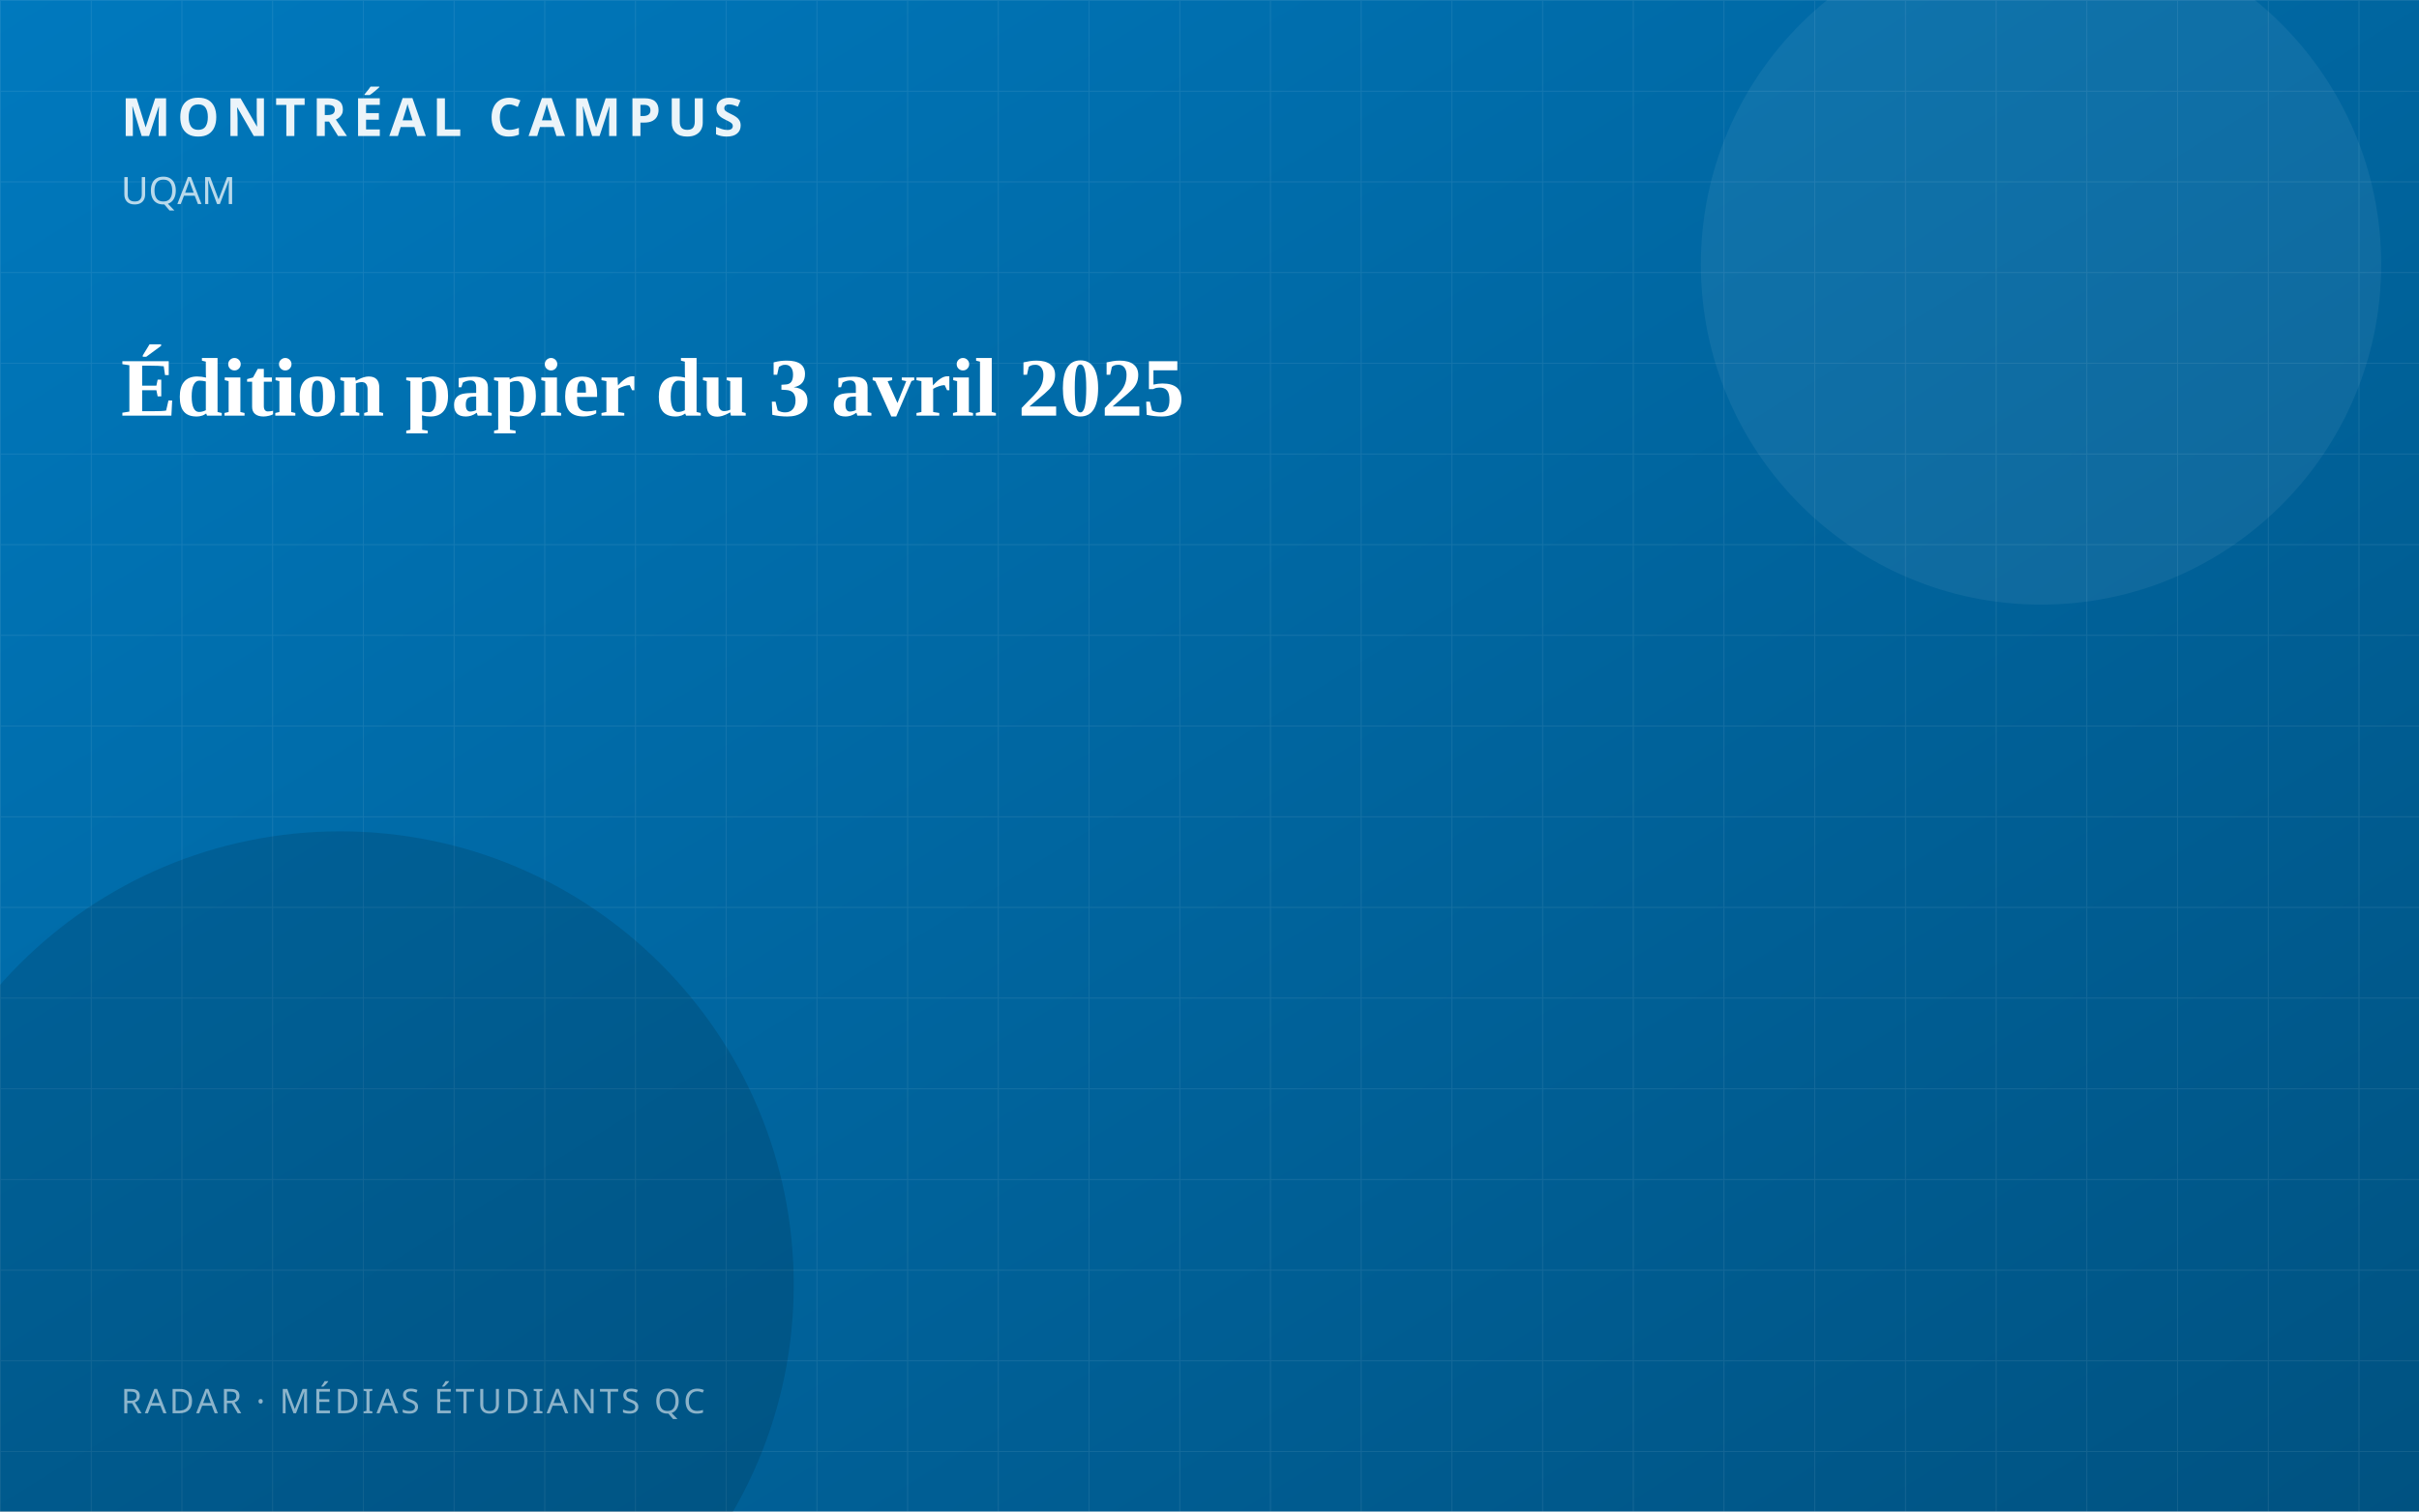
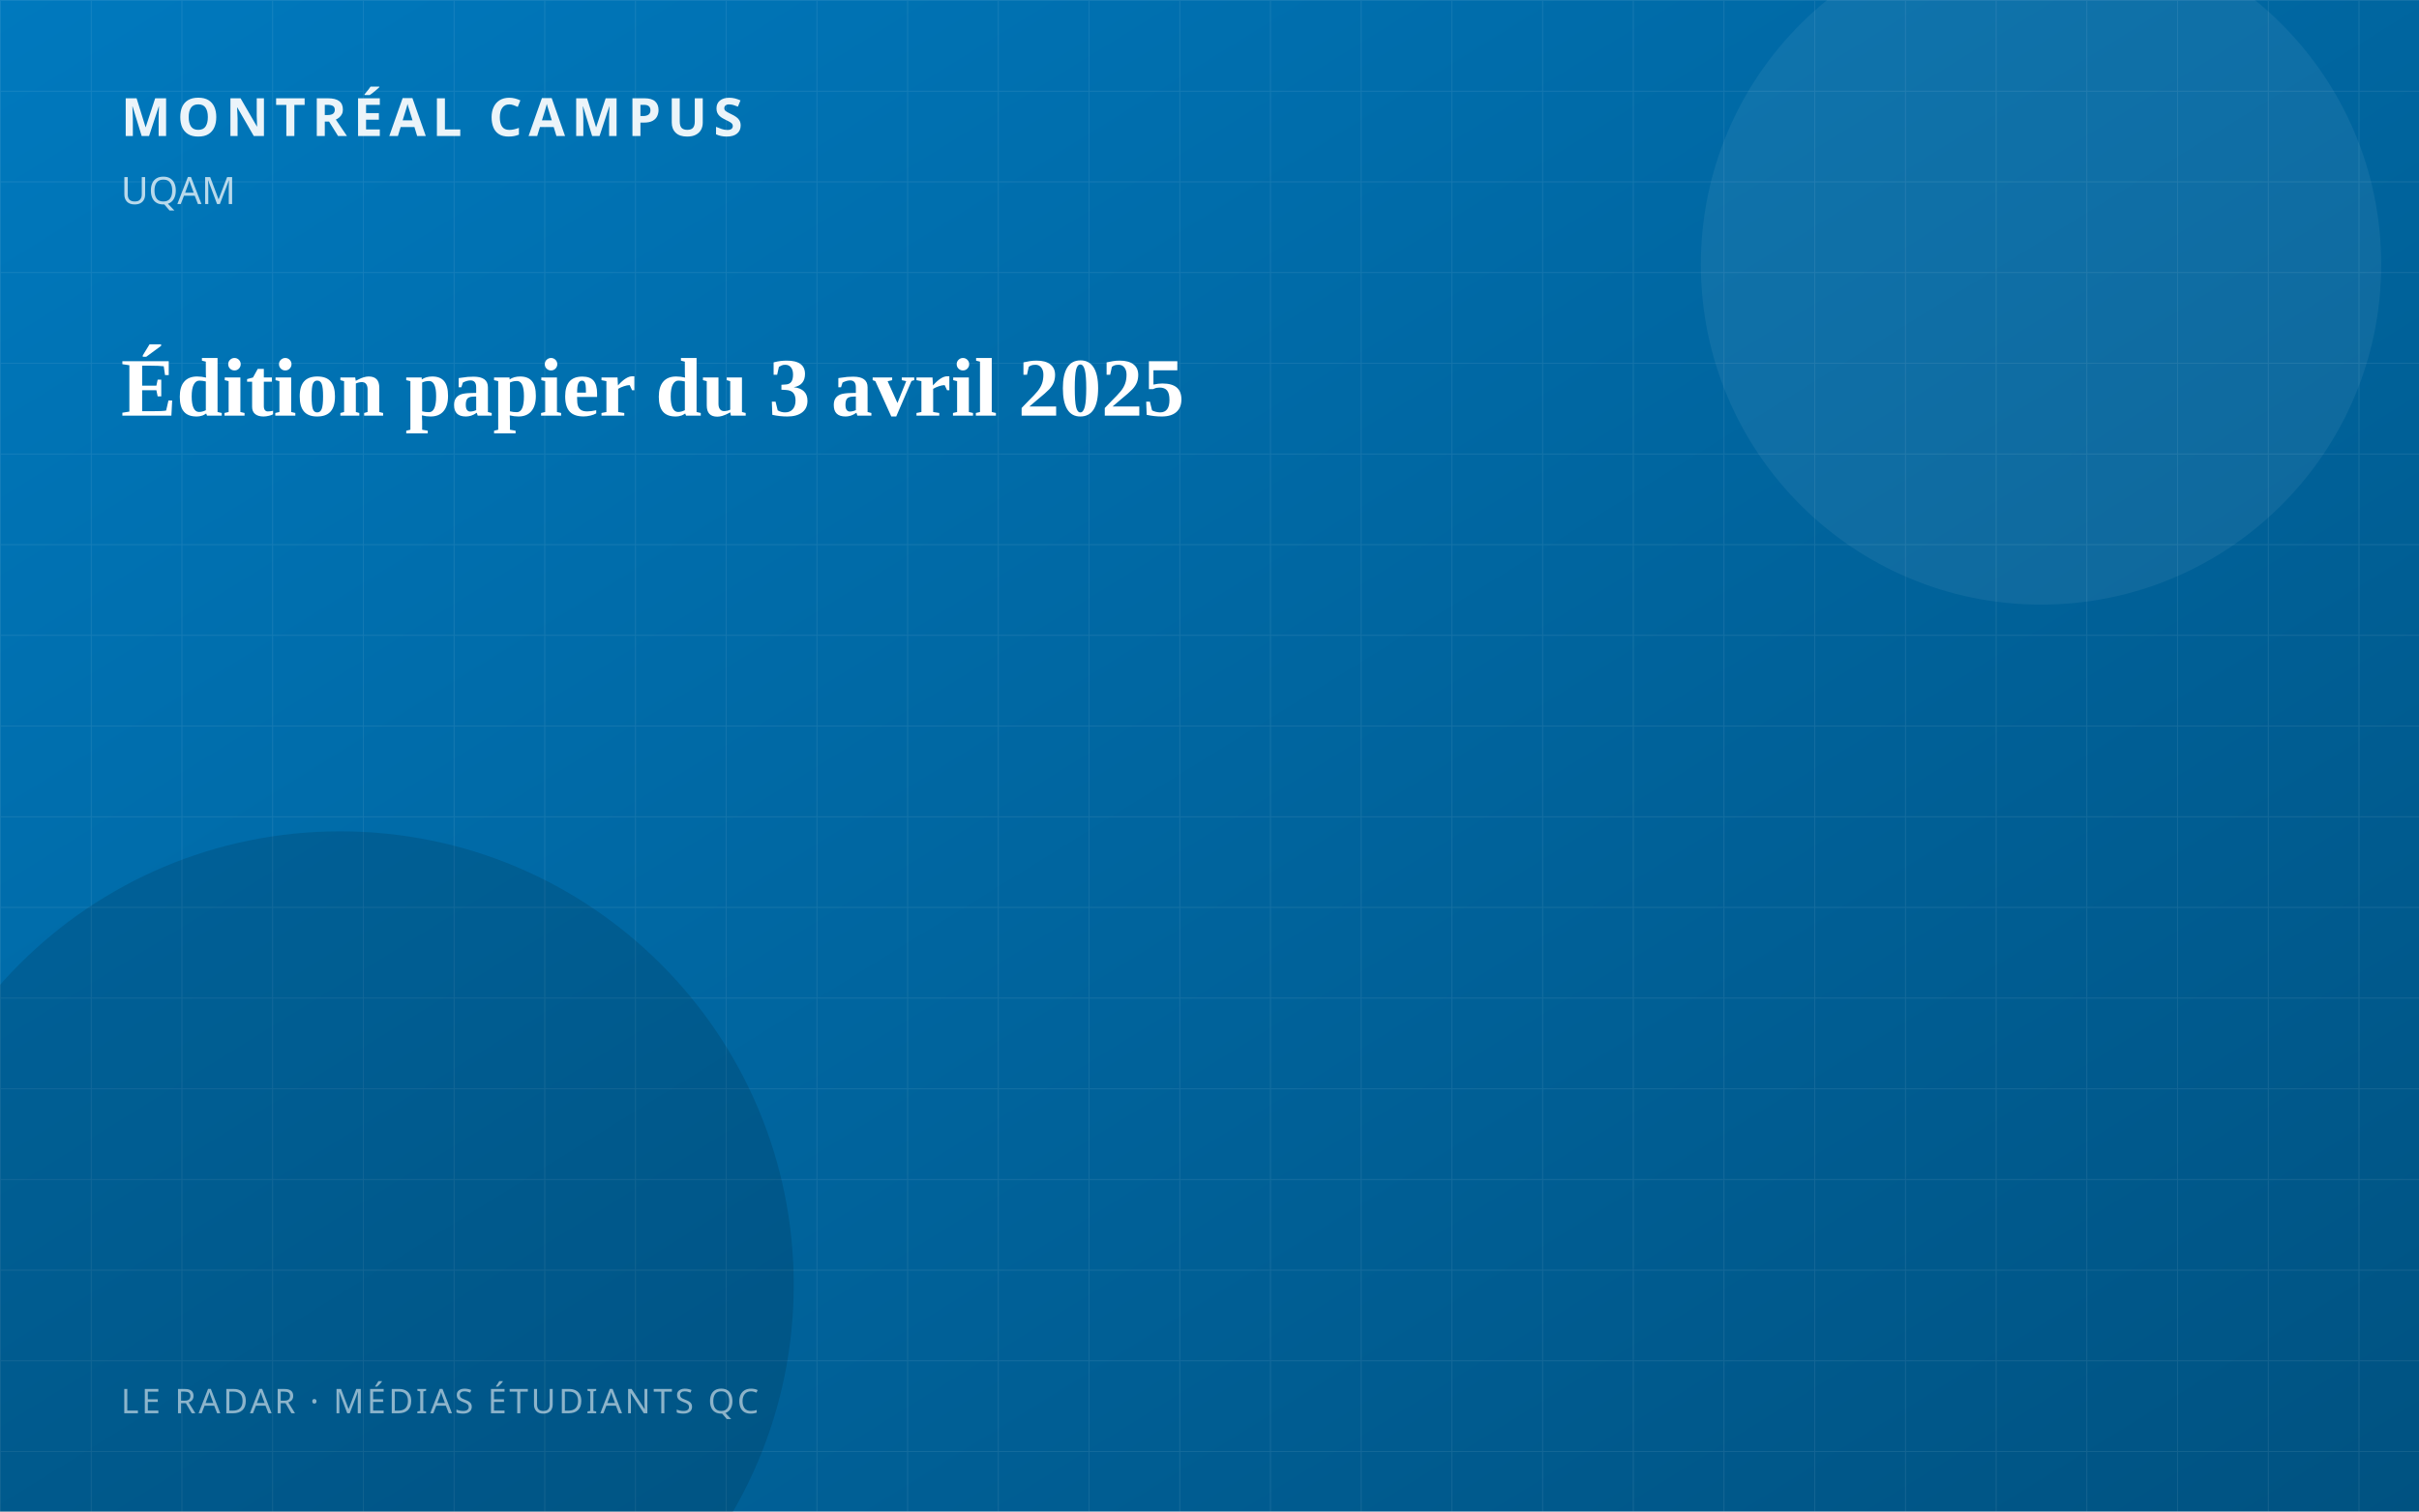
<svg xmlns="http://www.w3.org/2000/svg" width="1280" height="800" viewBox="0 0 1280 800" role="img" aria-label="Édition papier du 3 avril 2025">
  <defs>
    <linearGradient id="bg" x1="0" y1="0" x2="1" y2="1">
      <stop offset="0%" stop-color="#0079BE" />
      <stop offset="100%" stop-color="#005281" />
    </linearGradient>
    <pattern id="grid" width="48" height="48" patternUnits="userSpaceOnUse">
      <path d="M48 0H0V48" fill="none" stroke="rgba(255,255,255,0.08)" stroke-width="1" />
    </pattern>
  </defs>
  <rect width="1280" height="800" fill="url(#bg)" />
  <rect width="1280" height="800" fill="url(#grid)" />
  <circle cx="1080" cy="140" r="180" fill="rgba(255,255,255,0.06)" />
  <circle cx="180" cy="680" r="240" fill="rgba(0,0,0,0.12)" />
  <text x="64" y="72" fill="rgba(255,255,255,0.92)" font-family="system-ui,Segoe UI,sans-serif" font-size="28" font-weight="700" letter-spacing="0.12em">MONTRÉAL CAMPUS</text>
  <text x="64" y="108" fill="rgba(255,255,255,0.72)" font-family="system-ui,Segoe UI,sans-serif" font-size="20" font-weight="500">UQAM</text>
  <text x="64" y="220" fill="#ffffff" font-family="Georgia,'Times New Roman',serif" font-size="44" font-weight="700">
    <tspan x="64" dy="0">Édition papier du 3 avril 2025</tspan>
  </text>
-   <text x="64" y="748" fill="rgba(255,255,255,0.55)" font-family="system-ui,Segoe UI,sans-serif" font-size="18" letter-spacing="0.08em">RADAR · MÉDIAS ÉTUDIANTS QC</text>
+   <text x="64" y="748" fill="rgba(255,255,255,0.55)" font-family="system-ui,Segoe UI,sans-serif" font-size="18" letter-spacing="0.08em">LE RADAR · MÉDIAS ÉTUDIANTS QC</text>
</svg>
